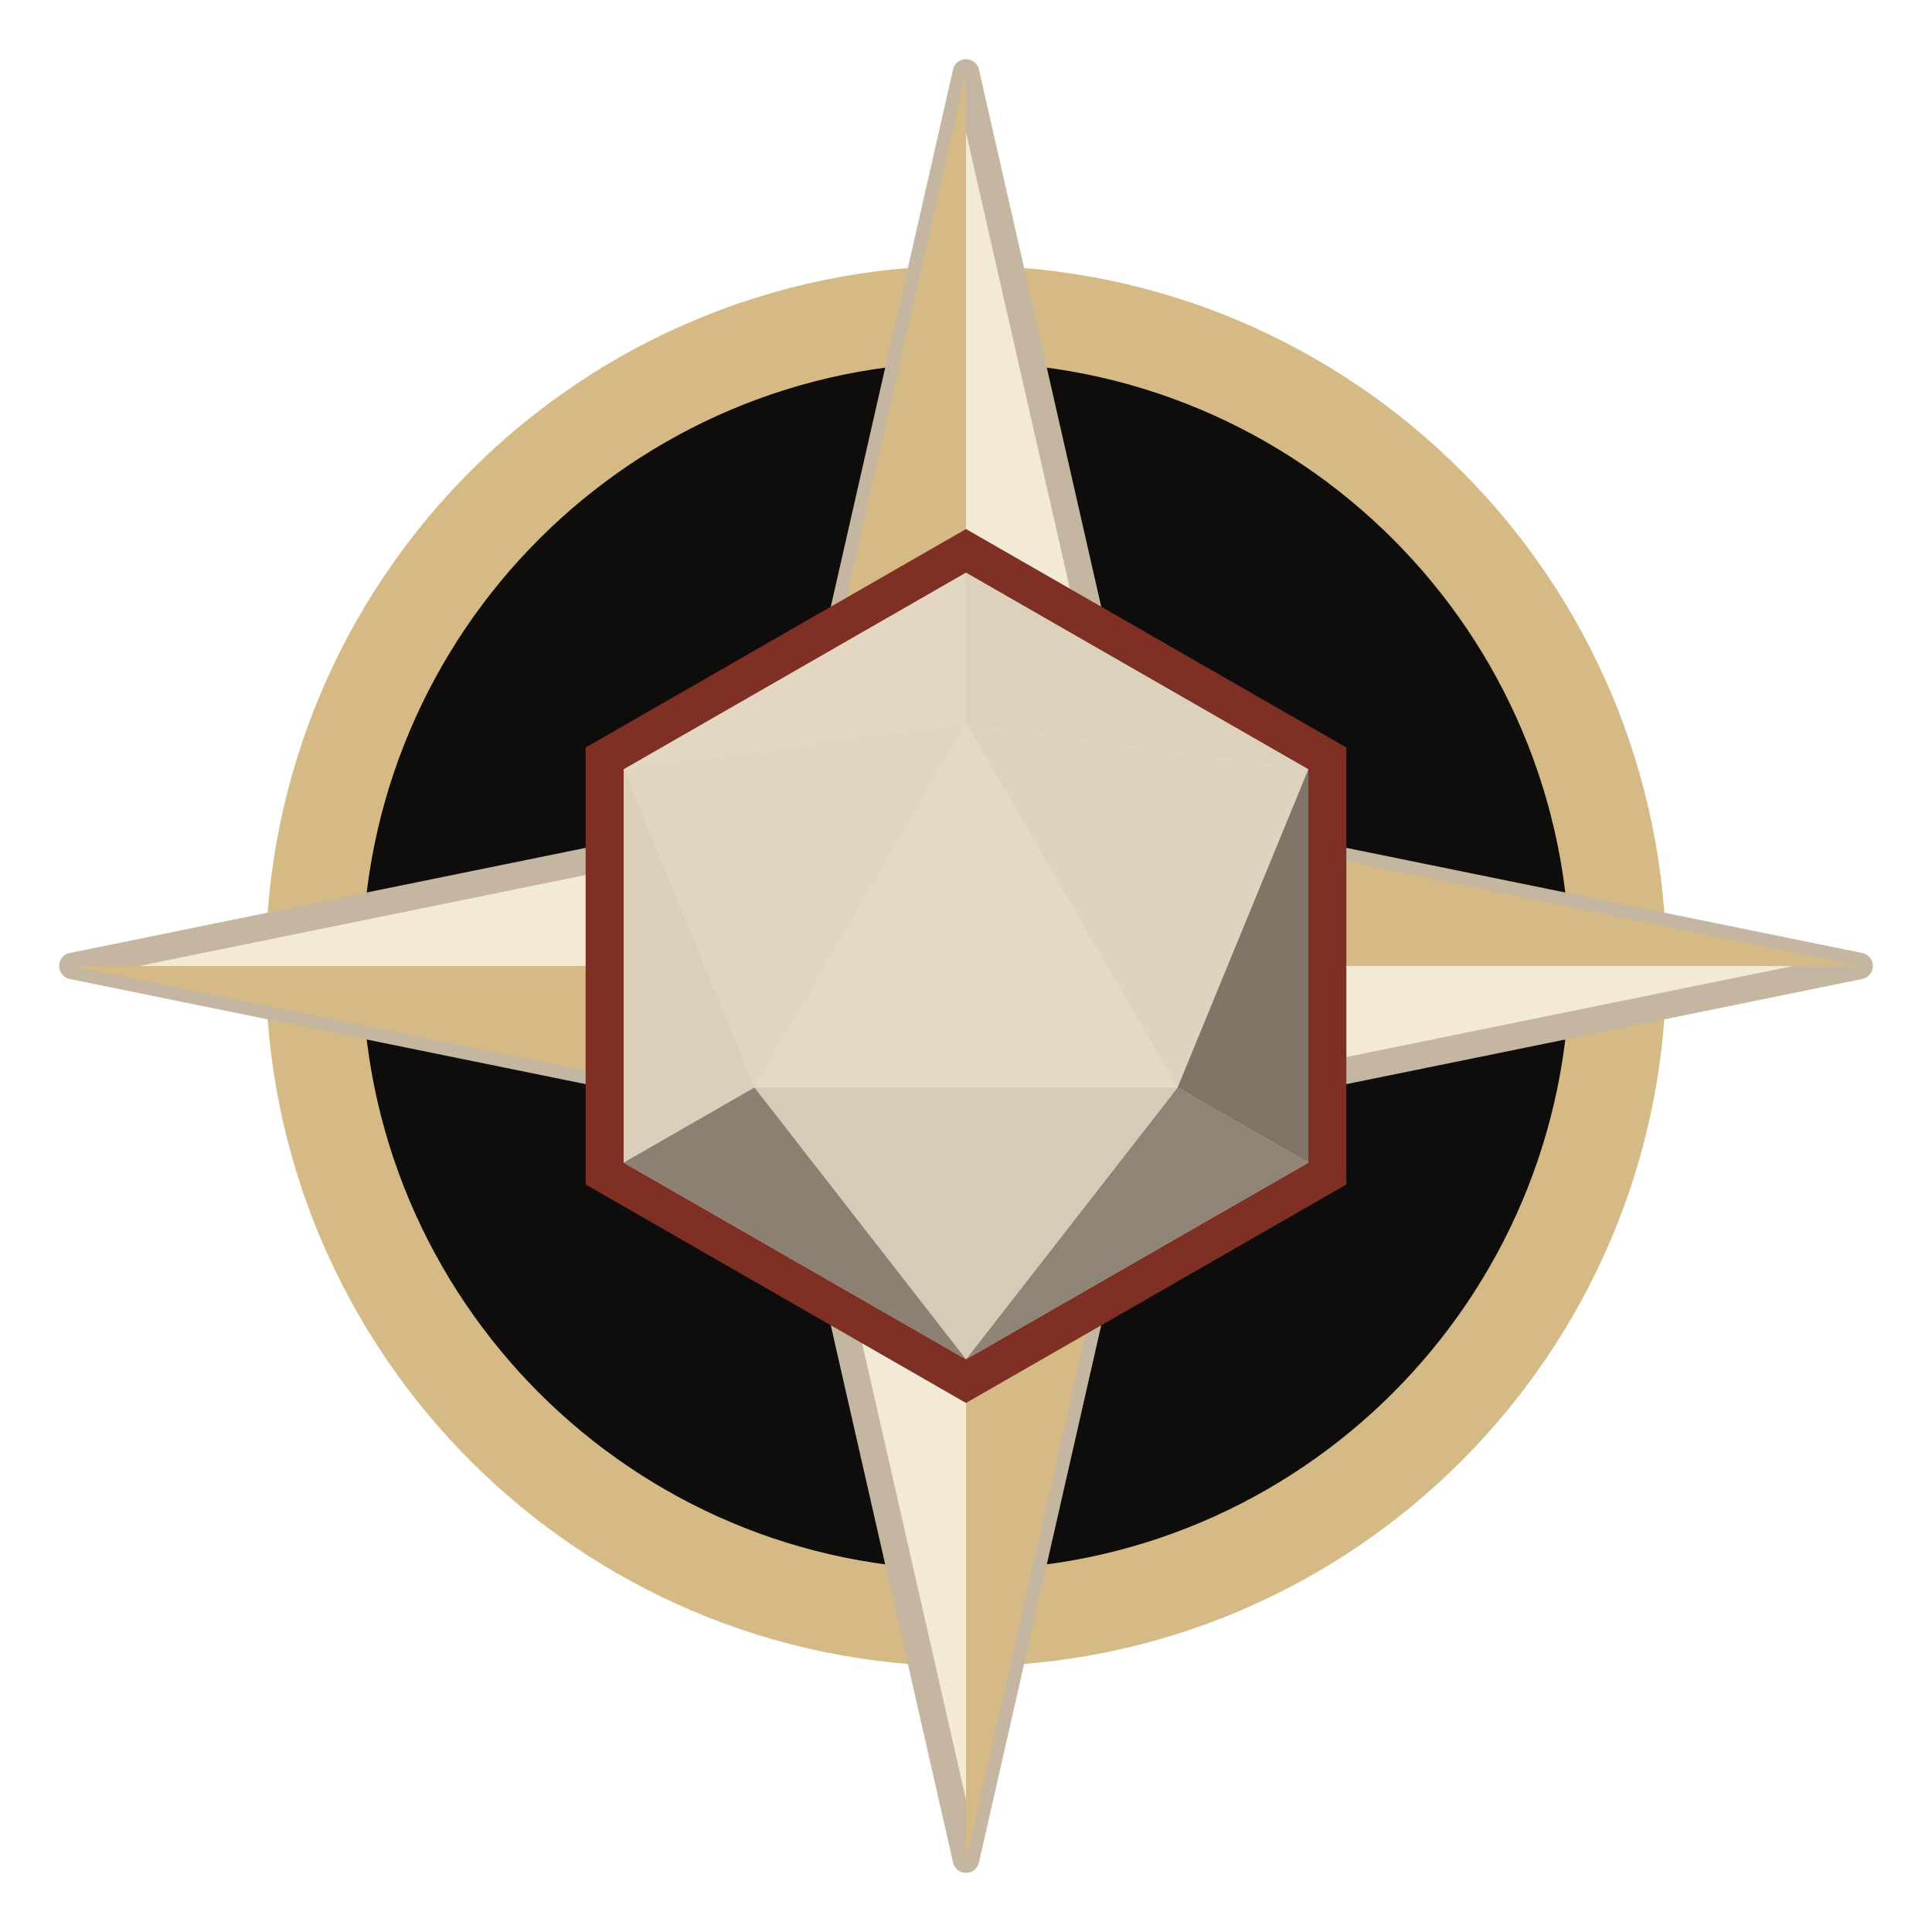
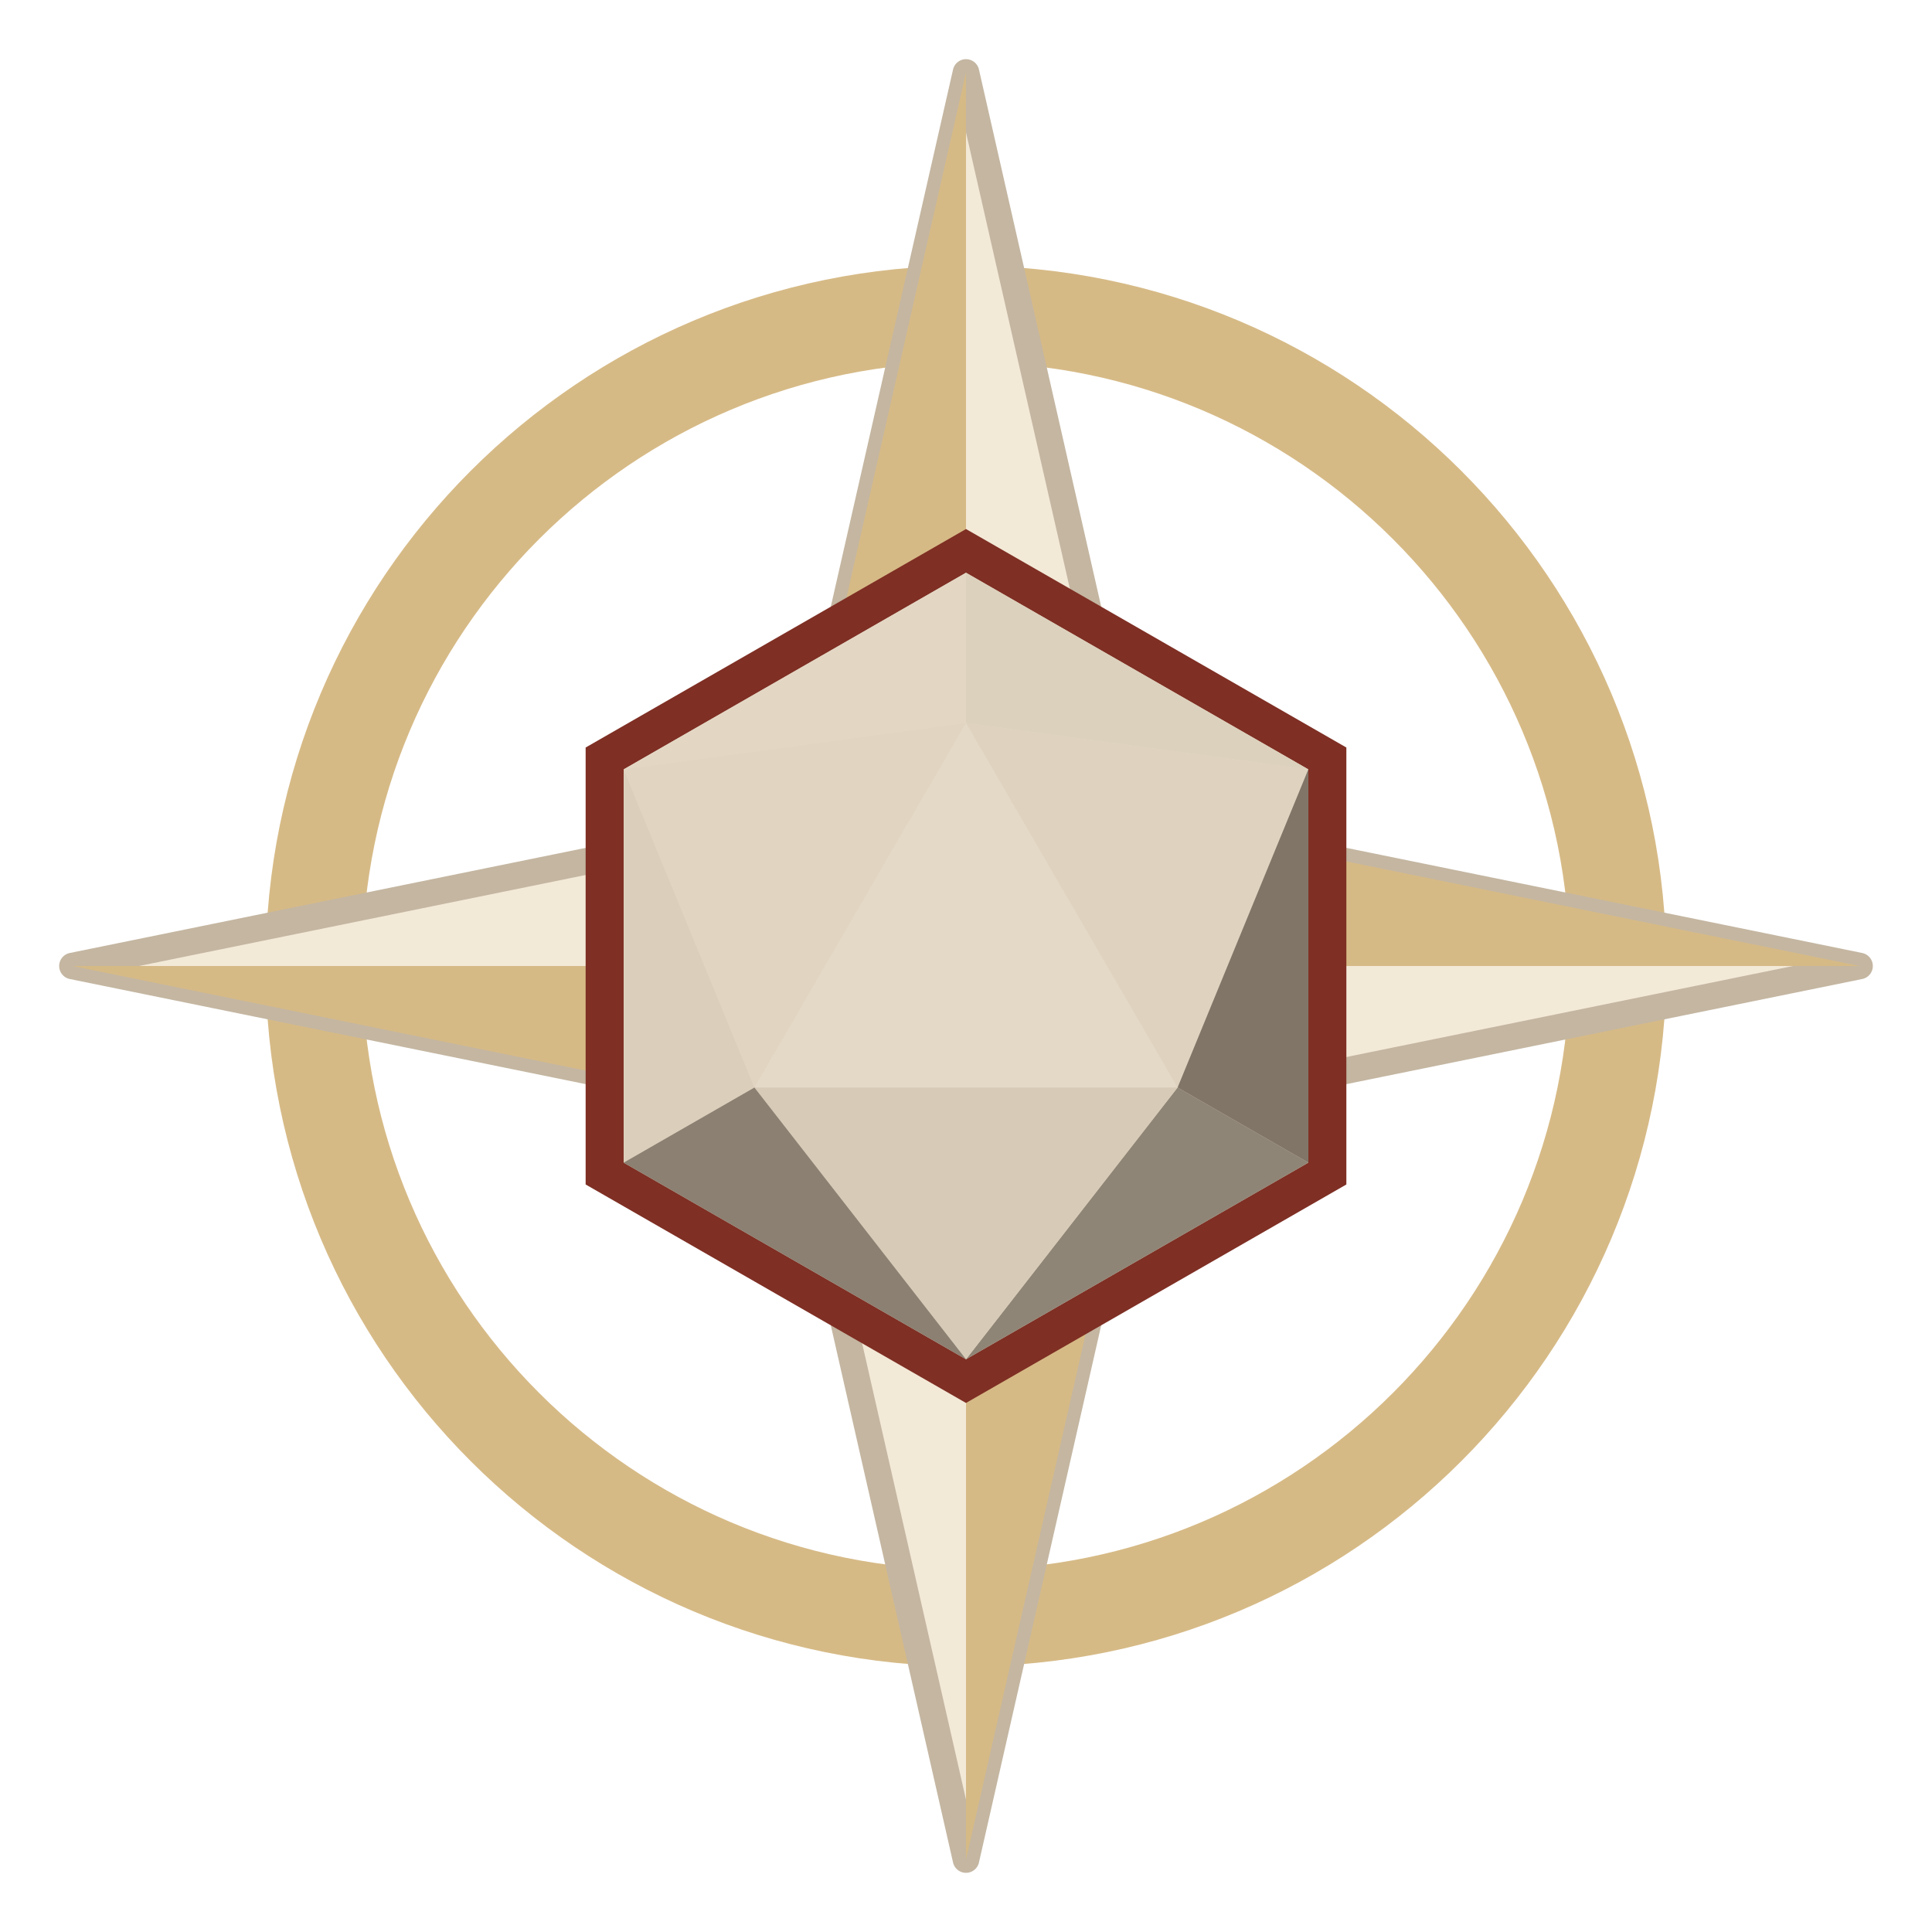
<svg xmlns="http://www.w3.org/2000/svg" width="160" height="160" viewBox="0 0 160 160" role="img" aria-labelledby="title description">
-   <circle fill="#D6BA86" cx="80" cy="80" r="58" />
-   <circle fill="#0E0D0C" cx="80" cy="80" r="50" />
+   <circle cx="80" cy="80" r="54" fill="none" stroke="#D6BA86" stroke-width="8" />
  <g fill="#F3E9D7" stroke="#C4B6A1" stroke-width="2.2" stroke-linejoin="round">
    <path d="M80 6 94.566 70 80 66 65.434 70Z" />
    <path d="M154 80 90 93.042 94 80 90 66.958Z" />
    <path d="M80 154 65.434 90 80 94 94.566 90Z" />
    <path d="M6 80 70 66.958 66 80 70 93.042Z" />
  </g>
  <g fill="#D6BA86">
    <path d="M80 6v60L65.434 70Z" />
    <path d="M154 80H94L90 66.958Z" />
    <path d="M80 154V94L94.566 90Z" />
    <path d="M6 80H66L70 93.042Z" />
  </g>
  <g transform="translate(48.5 43.8128) scale(.63)">
    <path fill="#7F2F24" d="M50 0 100 28.72 100 86.16 50 114.88 0 86.16 0 28.72Z" />
    <path fill="#E4D9C6" d="M50 5.744 95 31.592 95 83.288 50 109.136 5 83.288 5 31.592Z" />
    <path fill="#E4D9C6" d="M50 25.49 77.812 73.415 22.188 73.415Z" />
    <path fill="#DFD3C0" d="M50 25.49 77.812 73.415 95 31.592Z" />
    <path fill="#E3D7C4" d="M50 25.49 5 31.592 50 5.744Z" />
    <path fill="#E1D5C2" d="M50 25.49 5 31.592 22.188 73.415Z" />
    <path fill="#DCD1BD" d="M50 25.49 50 5.744 95 31.592Z" />
    <path fill="#8F8576" d="M77.812 73.415 50 109.136 95 83.288Z" />
    <path fill="#D7CBB7" d="M77.812 73.415 50 109.136 22.188 73.415Z" />
    <path fill="#807567" d="M77.812 73.415 95 83.288 95 31.592Z" />
    <path fill="#DBCFBB" d="M5 31.592 22.188 73.415 5 83.288Z" />
    <path fill="#8B8072" d="M50 109.136 22.188 73.415 5 83.288Z" />
  </g>
</svg>
